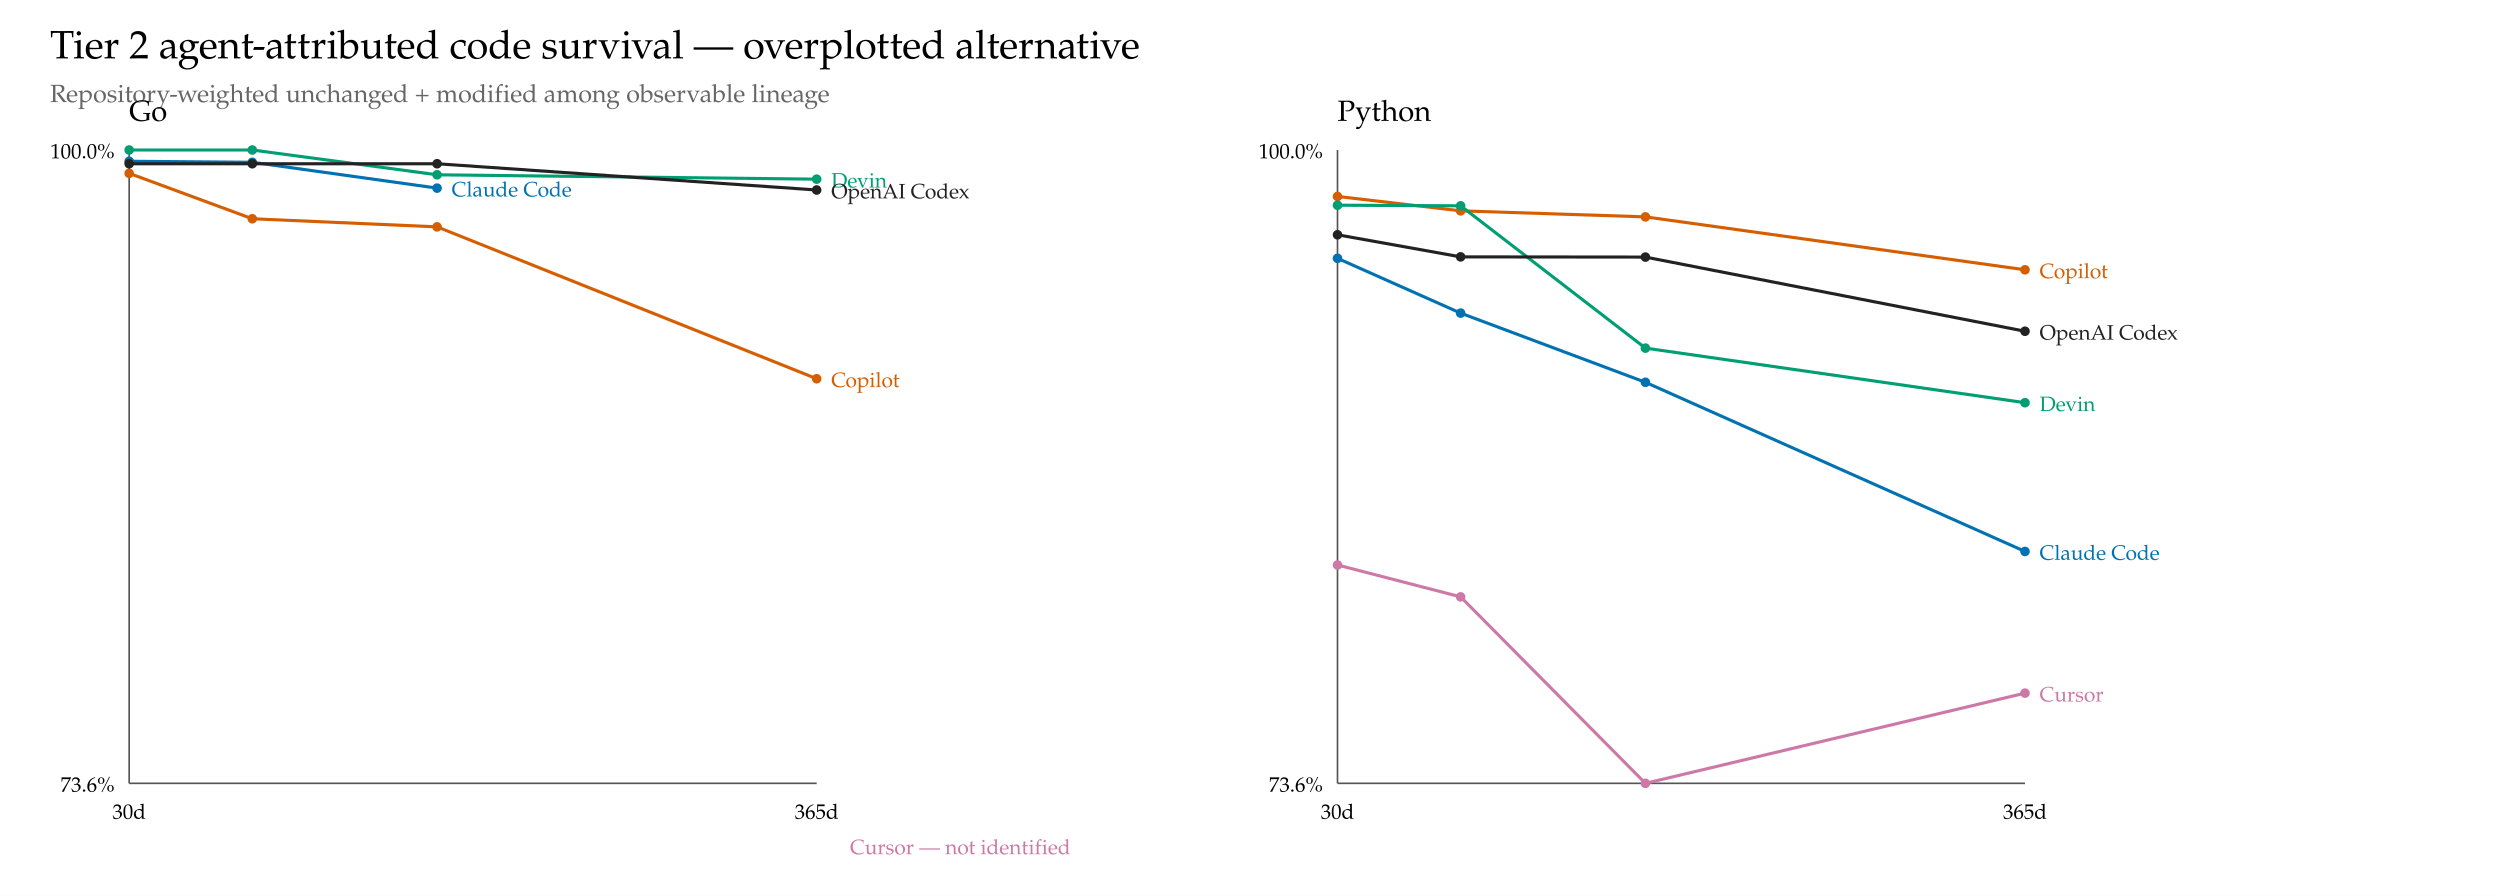
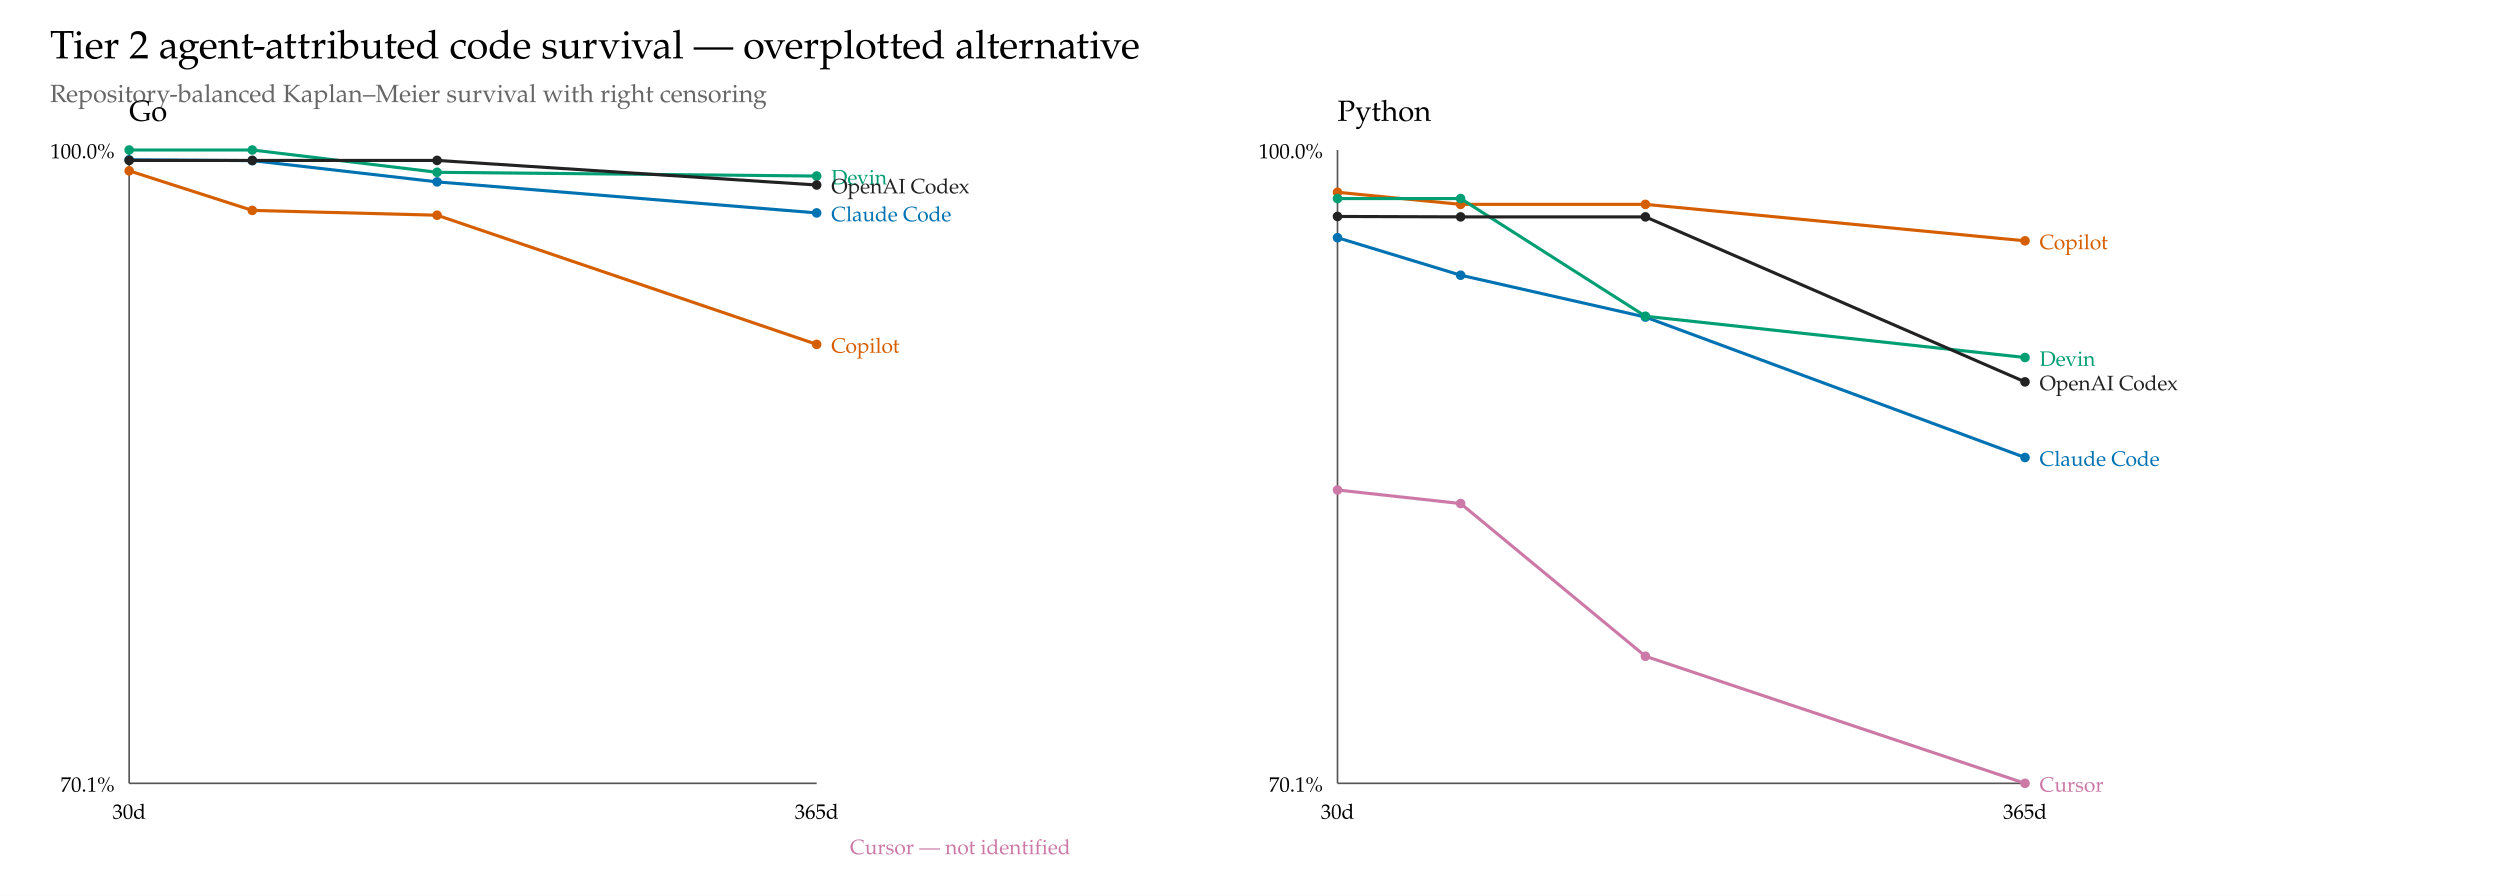
<svg xmlns="http://www.w3.org/2000/svg" viewBox="0 0 1200 430" font-family="et-book, ET-Bembo, Palatino, Georgia, serif" font-size="12">
  <rect width="1200" height="430" fill="white" />
  <text x="24" y="28" font-size="19">Tier 2 agent-attributed code survival — overplotted alternative</text>
-   <text x="24" y="49" font-size="12" fill="#666">Repository-weighted unchanged + modified among observable lineage</text>
+   <text x="24" y="49" font-size="12" fill="#666">Repository-balanced Kaplan–Meier survival with right censoring</text>
  <text x="62" y="58" font-size="14">Go</text>
  <line x1="62" y1="376.0" x2="62" y2="72.0" stroke="#555" stroke-width="0.8" />
  <line x1="62.0" y1="376" x2="392.0" y2="376" stroke="#555" stroke-width="0.8" />
  <text x="55" y="76.0" text-anchor="end" font-size="10">100.0%</text>
-   <text x="55" y="380.0" text-anchor="end" font-size="10">73.6%</text>
+   <text x="55" y="380.0" text-anchor="end" font-size="10">70.1%</text>
  <text x="62.0" y="393" text-anchor="middle" font-size="10">30d</text>
  <text x="392.0" y="393" text-anchor="middle" font-size="10">365d</text>
-   <polyline points="62.0,77.4 121.1,77.9 209.8,90.3" fill="none" stroke="#0072B2" stroke-width="1.5" />
-   <circle cx="62.0" cy="77.4" r="2.3" fill="#0072B2" />
-   <circle cx="121.1" cy="77.9" r="2.3" fill="#0072B2" />
-   <circle cx="209.8" cy="90.3" r="2.3" fill="#0072B2" />
-   <text x="216.8" y="94.3" font-size="10" fill="#0072B2">Claude Code</text>
-   <polyline points="62.0,83.2 121.1,105.0 209.8,108.9 392.0,181.8" fill="none" stroke="#D55E00" stroke-width="1.5" />
-   <circle cx="62.0" cy="83.2" r="2.3" fill="#D55E00" />
-   <circle cx="121.1" cy="105.0" r="2.3" fill="#D55E00" />
-   <circle cx="209.8" cy="108.9" r="2.3" fill="#D55E00" />
-   <circle cx="392.0" cy="181.8" r="2.3" fill="#D55E00" />
-   <text x="399.0" y="185.8" font-size="10" fill="#D55E00">Copilot</text>
+   <polyline points="62.0,76.7 121.1,77.1 209.8,87.3 392.0,102.2" fill="none" stroke="#0072B2" stroke-width="1.5" />
+   <circle cx="62.0" cy="76.7" r="2.3" fill="#0072B2" />
+   <circle cx="121.1" cy="77.1" r="2.3" fill="#0072B2" />
+   <circle cx="209.8" cy="87.3" r="2.3" fill="#0072B2" />
+   <circle cx="392.0" cy="102.2" r="2.3" fill="#0072B2" />
+   <text x="399.0" y="106.2" font-size="10" fill="#0072B2">Claude Code</text>
+   <polyline points="62.0,82.0 121.1,101.0 209.8,103.3 392.0,165.3" fill="none" stroke="#D55E00" stroke-width="1.5" />
+   <circle cx="62.0" cy="82.0" r="2.3" fill="#D55E00" />
+   <circle cx="121.1" cy="101.0" r="2.3" fill="#D55E00" />
+   <circle cx="209.8" cy="103.3" r="2.3" fill="#D55E00" />
+   <circle cx="392.0" cy="165.3" r="2.3" fill="#D55E00" />
+   <text x="399.0" y="169.3" font-size="10" fill="#D55E00">Copilot</text>
  <text x="408" y="410" font-size="10" fill="#CC79A7">Cursor — not identified</text>
-   <polyline points="62.0,72.0 121.1,72.0 209.8,83.9 392.0,86.0" fill="none" stroke="#009E73" stroke-width="1.5" />
+   <polyline points="62.0,72.0 121.1,72.0 209.8,82.7 392.0,84.5" fill="none" stroke="#009E73" stroke-width="1.5" />
  <circle cx="62.0" cy="72.0" r="2.3" fill="#009E73" />
  <circle cx="121.1" cy="72.0" r="2.3" fill="#009E73" />
-   <circle cx="209.8" cy="83.9" r="2.3" fill="#009E73" />
-   <circle cx="392.0" cy="86.0" r="2.3" fill="#009E73" />
-   <text x="399.0" y="90.0" font-size="10" fill="#009E73">Devin</text>
-   <polyline points="62.0,78.6 121.1,78.6 209.8,78.6 392.0,91.2" fill="none" stroke="#222222" stroke-width="1.5" />
-   <circle cx="62.0" cy="78.6" r="2.3" fill="#222222" />
-   <circle cx="121.1" cy="78.6" r="2.3" fill="#222222" />
-   <circle cx="209.8" cy="78.6" r="2.3" fill="#222222" />
-   <circle cx="392.0" cy="91.2" r="2.3" fill="#222222" />
-   <text x="399.0" y="95.2" font-size="10" fill="#222222">OpenAI Codex</text>
+   <circle cx="209.8" cy="82.7" r="2.3" fill="#009E73" />
+   <circle cx="392.0" cy="84.5" r="2.3" fill="#009E73" />
+   <text x="399.0" y="88.5" font-size="10" fill="#009E73">Devin</text>
+   <polyline points="62.0,77.0 121.1,77.0 209.8,77.0 392.0,88.8" fill="none" stroke="#222222" stroke-width="1.5" />
+   <circle cx="62.0" cy="77.0" r="2.3" fill="#222222" />
+   <circle cx="121.1" cy="77.0" r="2.3" fill="#222222" />
+   <circle cx="209.8" cy="77.0" r="2.3" fill="#222222" />
+   <circle cx="392.0" cy="88.8" r="2.3" fill="#222222" />
+   <text x="399.0" y="92.8" font-size="10" fill="#222222">OpenAI Codex</text>
  <text x="642" y="58" font-size="14">Python</text>
  <line x1="642" y1="376.0" x2="642" y2="72.0" stroke="#555" stroke-width="0.8" />
  <line x1="642.0" y1="376" x2="972.0" y2="376" stroke="#555" stroke-width="0.8" />
  <text x="635" y="76.0" text-anchor="end" font-size="10">100.0%</text>
-   <text x="635" y="380.0" text-anchor="end" font-size="10">73.6%</text>
+   <text x="635" y="380.0" text-anchor="end" font-size="10">70.1%</text>
  <text x="642.0" y="393" text-anchor="middle" font-size="10">30d</text>
  <text x="972.0" y="393" text-anchor="middle" font-size="10">365d</text>
-   <polyline points="642.0,124.0 701.1,150.3 789.8,183.5 972.0,264.7" fill="none" stroke="#0072B2" stroke-width="1.5" />
-   <circle cx="642.0" cy="124.0" r="2.3" fill="#0072B2" />
-   <circle cx="701.1" cy="150.3" r="2.3" fill="#0072B2" />
-   <circle cx="789.8" cy="183.5" r="2.3" fill="#0072B2" />
-   <circle cx="972.0" cy="264.7" r="2.3" fill="#0072B2" />
-   <text x="979.0" y="268.7" font-size="10" fill="#0072B2">Claude Code</text>
-   <polyline points="642.0,94.3 701.1,101.2 789.8,104.1 972.0,129.5" fill="none" stroke="#D55E00" stroke-width="1.5" />
-   <circle cx="642.0" cy="94.3" r="2.3" fill="#D55E00" />
-   <circle cx="701.1" cy="101.2" r="2.3" fill="#D55E00" />
-   <circle cx="789.8" cy="104.1" r="2.3" fill="#D55E00" />
-   <circle cx="972.0" cy="129.5" r="2.3" fill="#D55E00" />
-   <text x="979.0" y="133.5" font-size="10" fill="#D55E00">Copilot</text>
-   <polyline points="642.0,271.2 701.1,286.5 789.8,376.0 972.0,332.7" fill="none" stroke="#CC79A7" stroke-width="1.5" />
-   <circle cx="642.0" cy="271.2" r="2.3" fill="#CC79A7" />
-   <circle cx="701.1" cy="286.5" r="2.3" fill="#CC79A7" />
-   <circle cx="789.8" cy="376.0" r="2.3" fill="#CC79A7" />
-   <circle cx="972.0" cy="332.7" r="2.3" fill="#CC79A7" />
-   <text x="979.0" y="336.7" font-size="10" fill="#CC79A7">Cursor</text>
-   <polyline points="642.0,98.5 701.1,98.8 789.8,167.1 972.0,193.3" fill="none" stroke="#009E73" stroke-width="1.5" />
-   <circle cx="642.0" cy="98.5" r="2.3" fill="#009E73" />
-   <circle cx="701.1" cy="98.8" r="2.3" fill="#009E73" />
-   <circle cx="789.8" cy="167.1" r="2.3" fill="#009E73" />
-   <circle cx="972.0" cy="193.3" r="2.3" fill="#009E73" />
-   <text x="979.0" y="197.3" font-size="10" fill="#009E73">Devin</text>
-   <polyline points="642.0,112.7 701.1,123.3 789.8,123.4 972.0,159.0" fill="none" stroke="#222222" stroke-width="1.5" />
-   <circle cx="642.0" cy="112.7" r="2.3" fill="#222222" />
-   <circle cx="701.1" cy="123.3" r="2.3" fill="#222222" />
-   <circle cx="789.8" cy="123.4" r="2.3" fill="#222222" />
-   <circle cx="972.0" cy="159.0" r="2.3" fill="#222222" />
-   <text x="979.0" y="163.0" font-size="10" fill="#222222">OpenAI Codex</text>
+   <polyline points="642.0,114.1 701.1,132.1 789.8,152.2 972.0,219.6" fill="none" stroke="#0072B2" stroke-width="1.5" />
+   <circle cx="642.0" cy="114.1" r="2.3" fill="#0072B2" />
+   <circle cx="701.1" cy="132.1" r="2.3" fill="#0072B2" />
+   <circle cx="789.8" cy="152.2" r="2.3" fill="#0072B2" />
+   <circle cx="972.0" cy="219.6" r="2.3" fill="#0072B2" />
+   <text x="979.0" y="223.6" font-size="10" fill="#0072B2">Claude Code</text>
+   <polyline points="642.0,92.3 701.1,98.1 789.8,98.1 972.0,115.6" fill="none" stroke="#D55E00" stroke-width="1.5" />
+   <circle cx="642.0" cy="92.3" r="2.3" fill="#D55E00" />
+   <circle cx="701.1" cy="98.1" r="2.3" fill="#D55E00" />
+   <circle cx="789.8" cy="98.1" r="2.3" fill="#D55E00" />
+   <circle cx="972.0" cy="115.6" r="2.3" fill="#D55E00" />
+   <text x="979.0" y="119.6" font-size="10" fill="#D55E00">Copilot</text>
+   <polyline points="642.0,235.2 701.1,241.7 789.8,315.0 972.0,376.0" fill="none" stroke="#CC79A7" stroke-width="1.5" />
+   <circle cx="642.0" cy="235.2" r="2.3" fill="#CC79A7" />
+   <circle cx="701.1" cy="241.7" r="2.3" fill="#CC79A7" />
+   <circle cx="789.8" cy="315.0" r="2.3" fill="#CC79A7" />
+   <circle cx="972.0" cy="376.0" r="2.3" fill="#CC79A7" />
+   <text x="979.0" y="380.0" font-size="10" fill="#CC79A7">Cursor</text>
+   <polyline points="642.0,95.3 701.1,95.3 789.8,151.8 972.0,171.6" fill="none" stroke="#009E73" stroke-width="1.5" />
+   <circle cx="642.0" cy="95.3" r="2.3" fill="#009E73" />
+   <circle cx="701.1" cy="95.3" r="2.3" fill="#009E73" />
+   <circle cx="789.8" cy="151.8" r="2.3" fill="#009E73" />
+   <circle cx="972.0" cy="171.6" r="2.3" fill="#009E73" />
+   <text x="979.0" y="175.6" font-size="10" fill="#009E73">Devin</text>
+   <polyline points="642.0,103.9 701.1,104.1 789.8,104.1 972.0,183.3" fill="none" stroke="#222222" stroke-width="1.5" />
+   <circle cx="642.0" cy="103.9" r="2.3" fill="#222222" />
+   <circle cx="701.1" cy="104.1" r="2.3" fill="#222222" />
+   <circle cx="789.8" cy="104.1" r="2.3" fill="#222222" />
+   <circle cx="972.0" cy="183.3" r="2.3" fill="#222222" />
+   <text x="979.0" y="187.3" font-size="10" fill="#222222">OpenAI Codex</text>
</svg>
